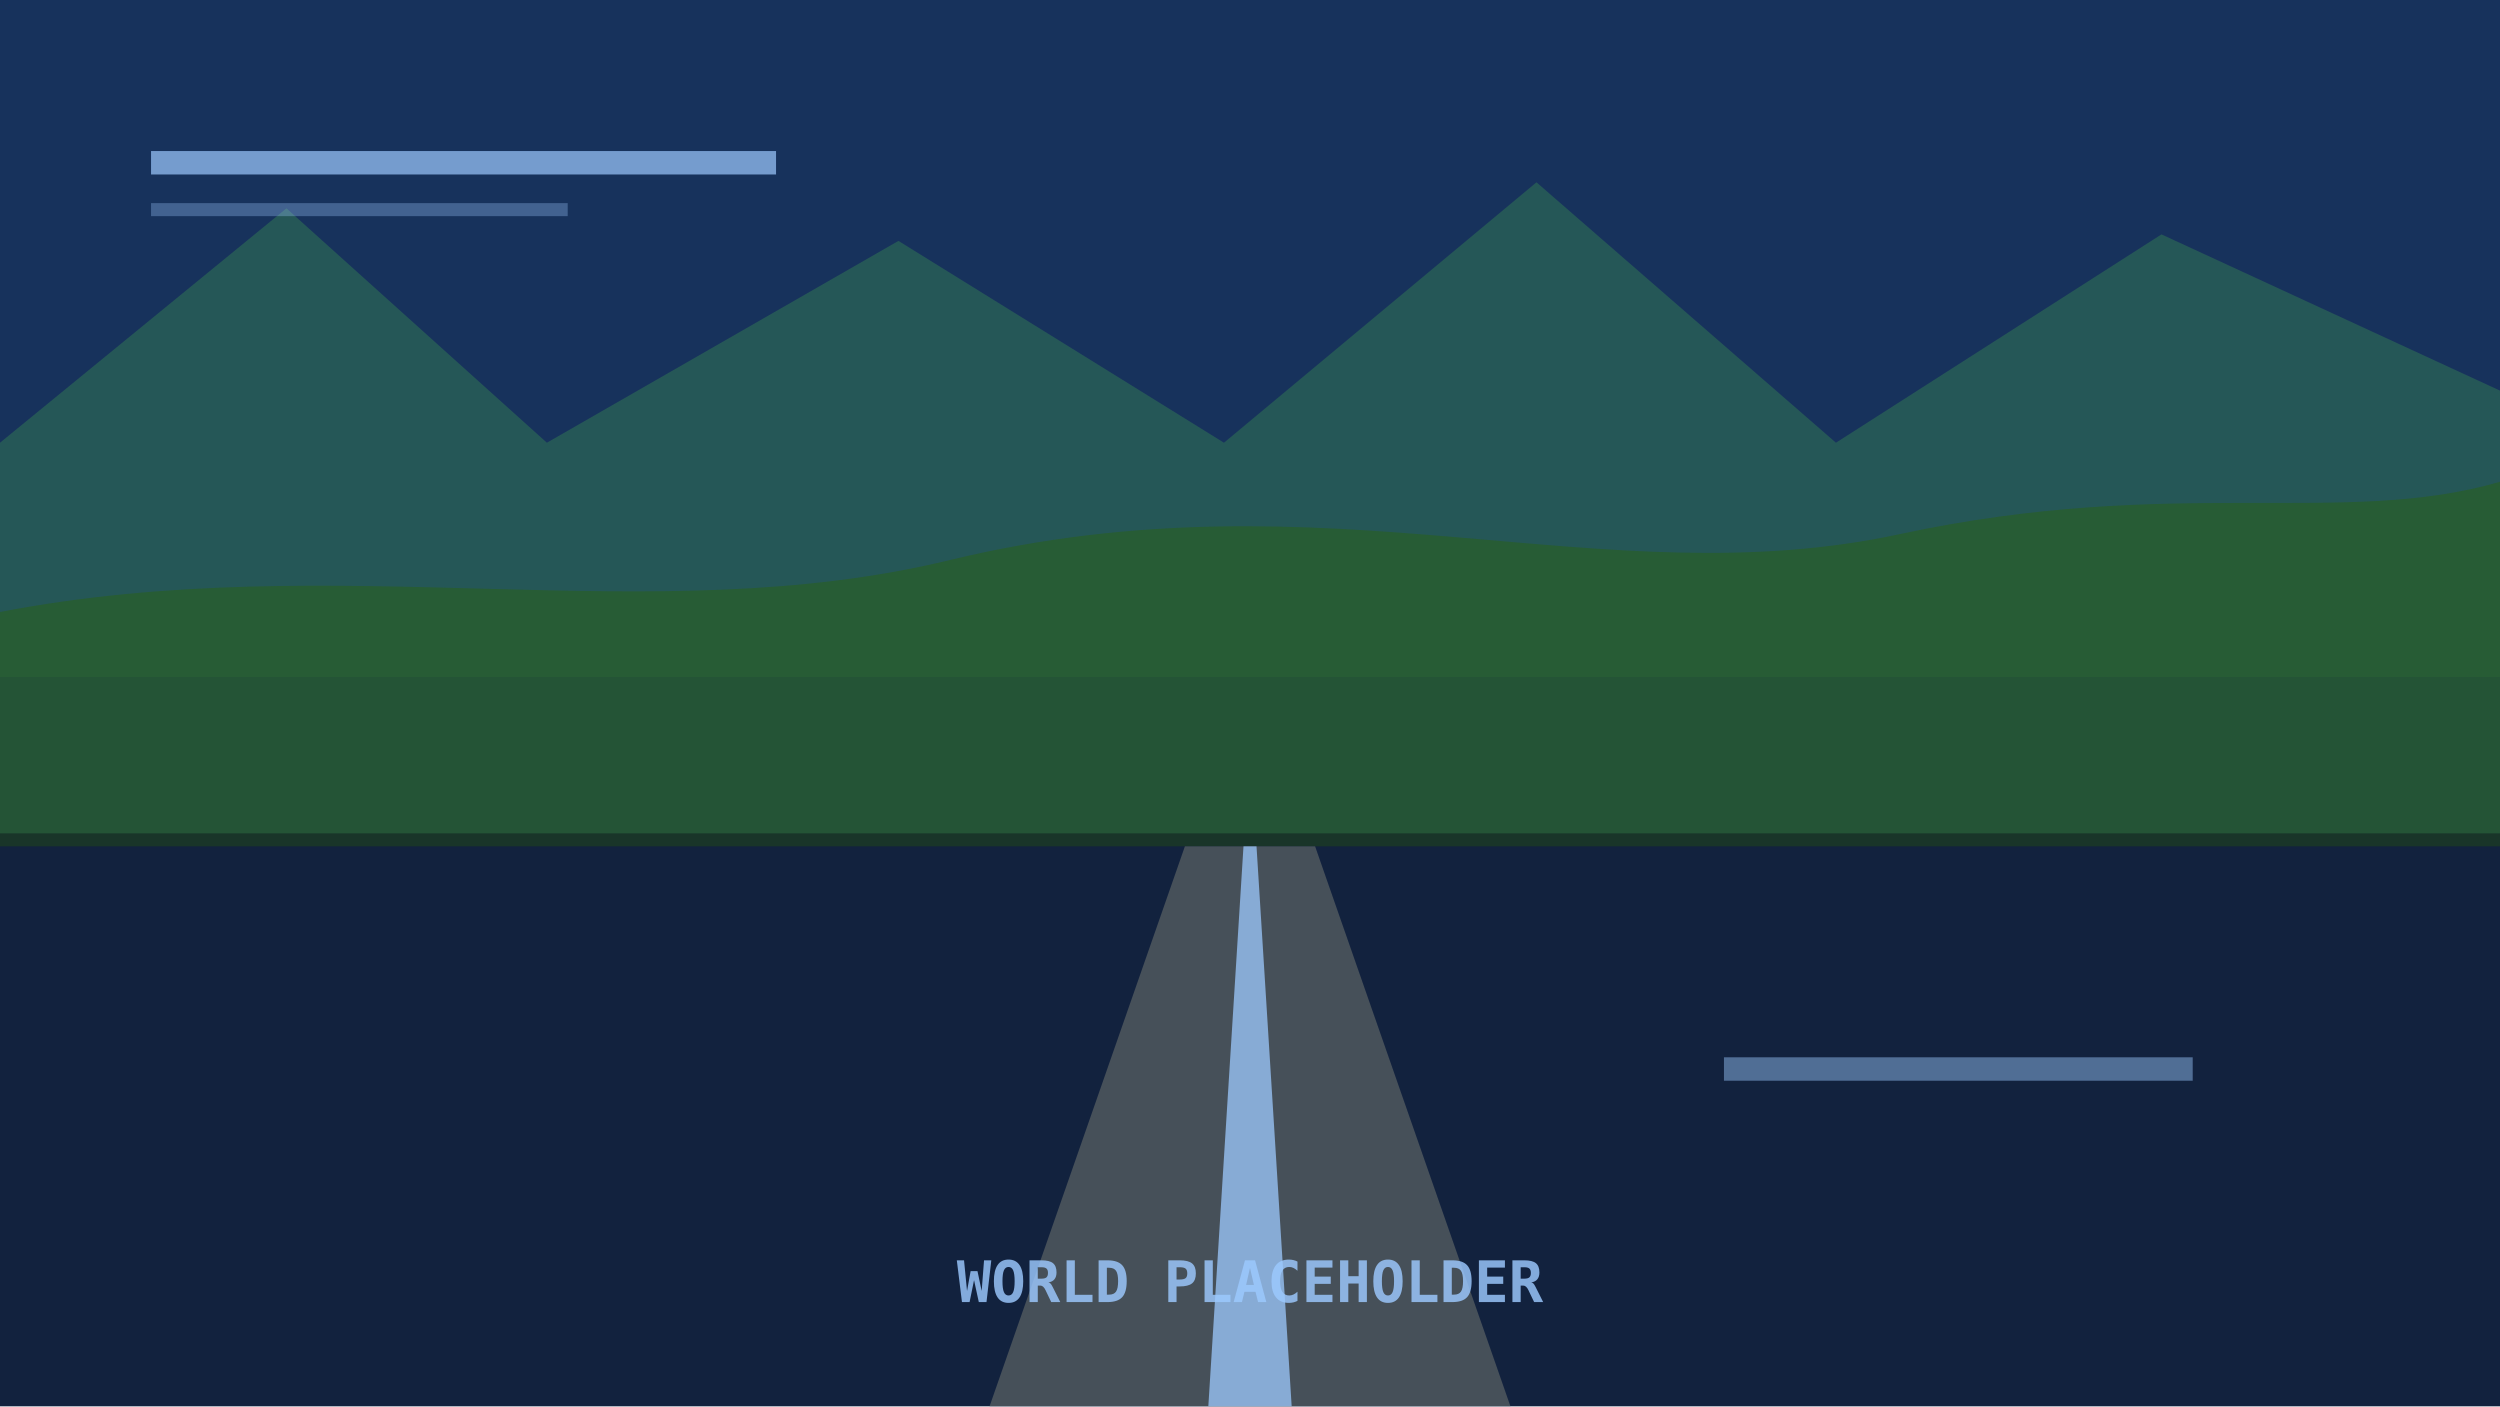
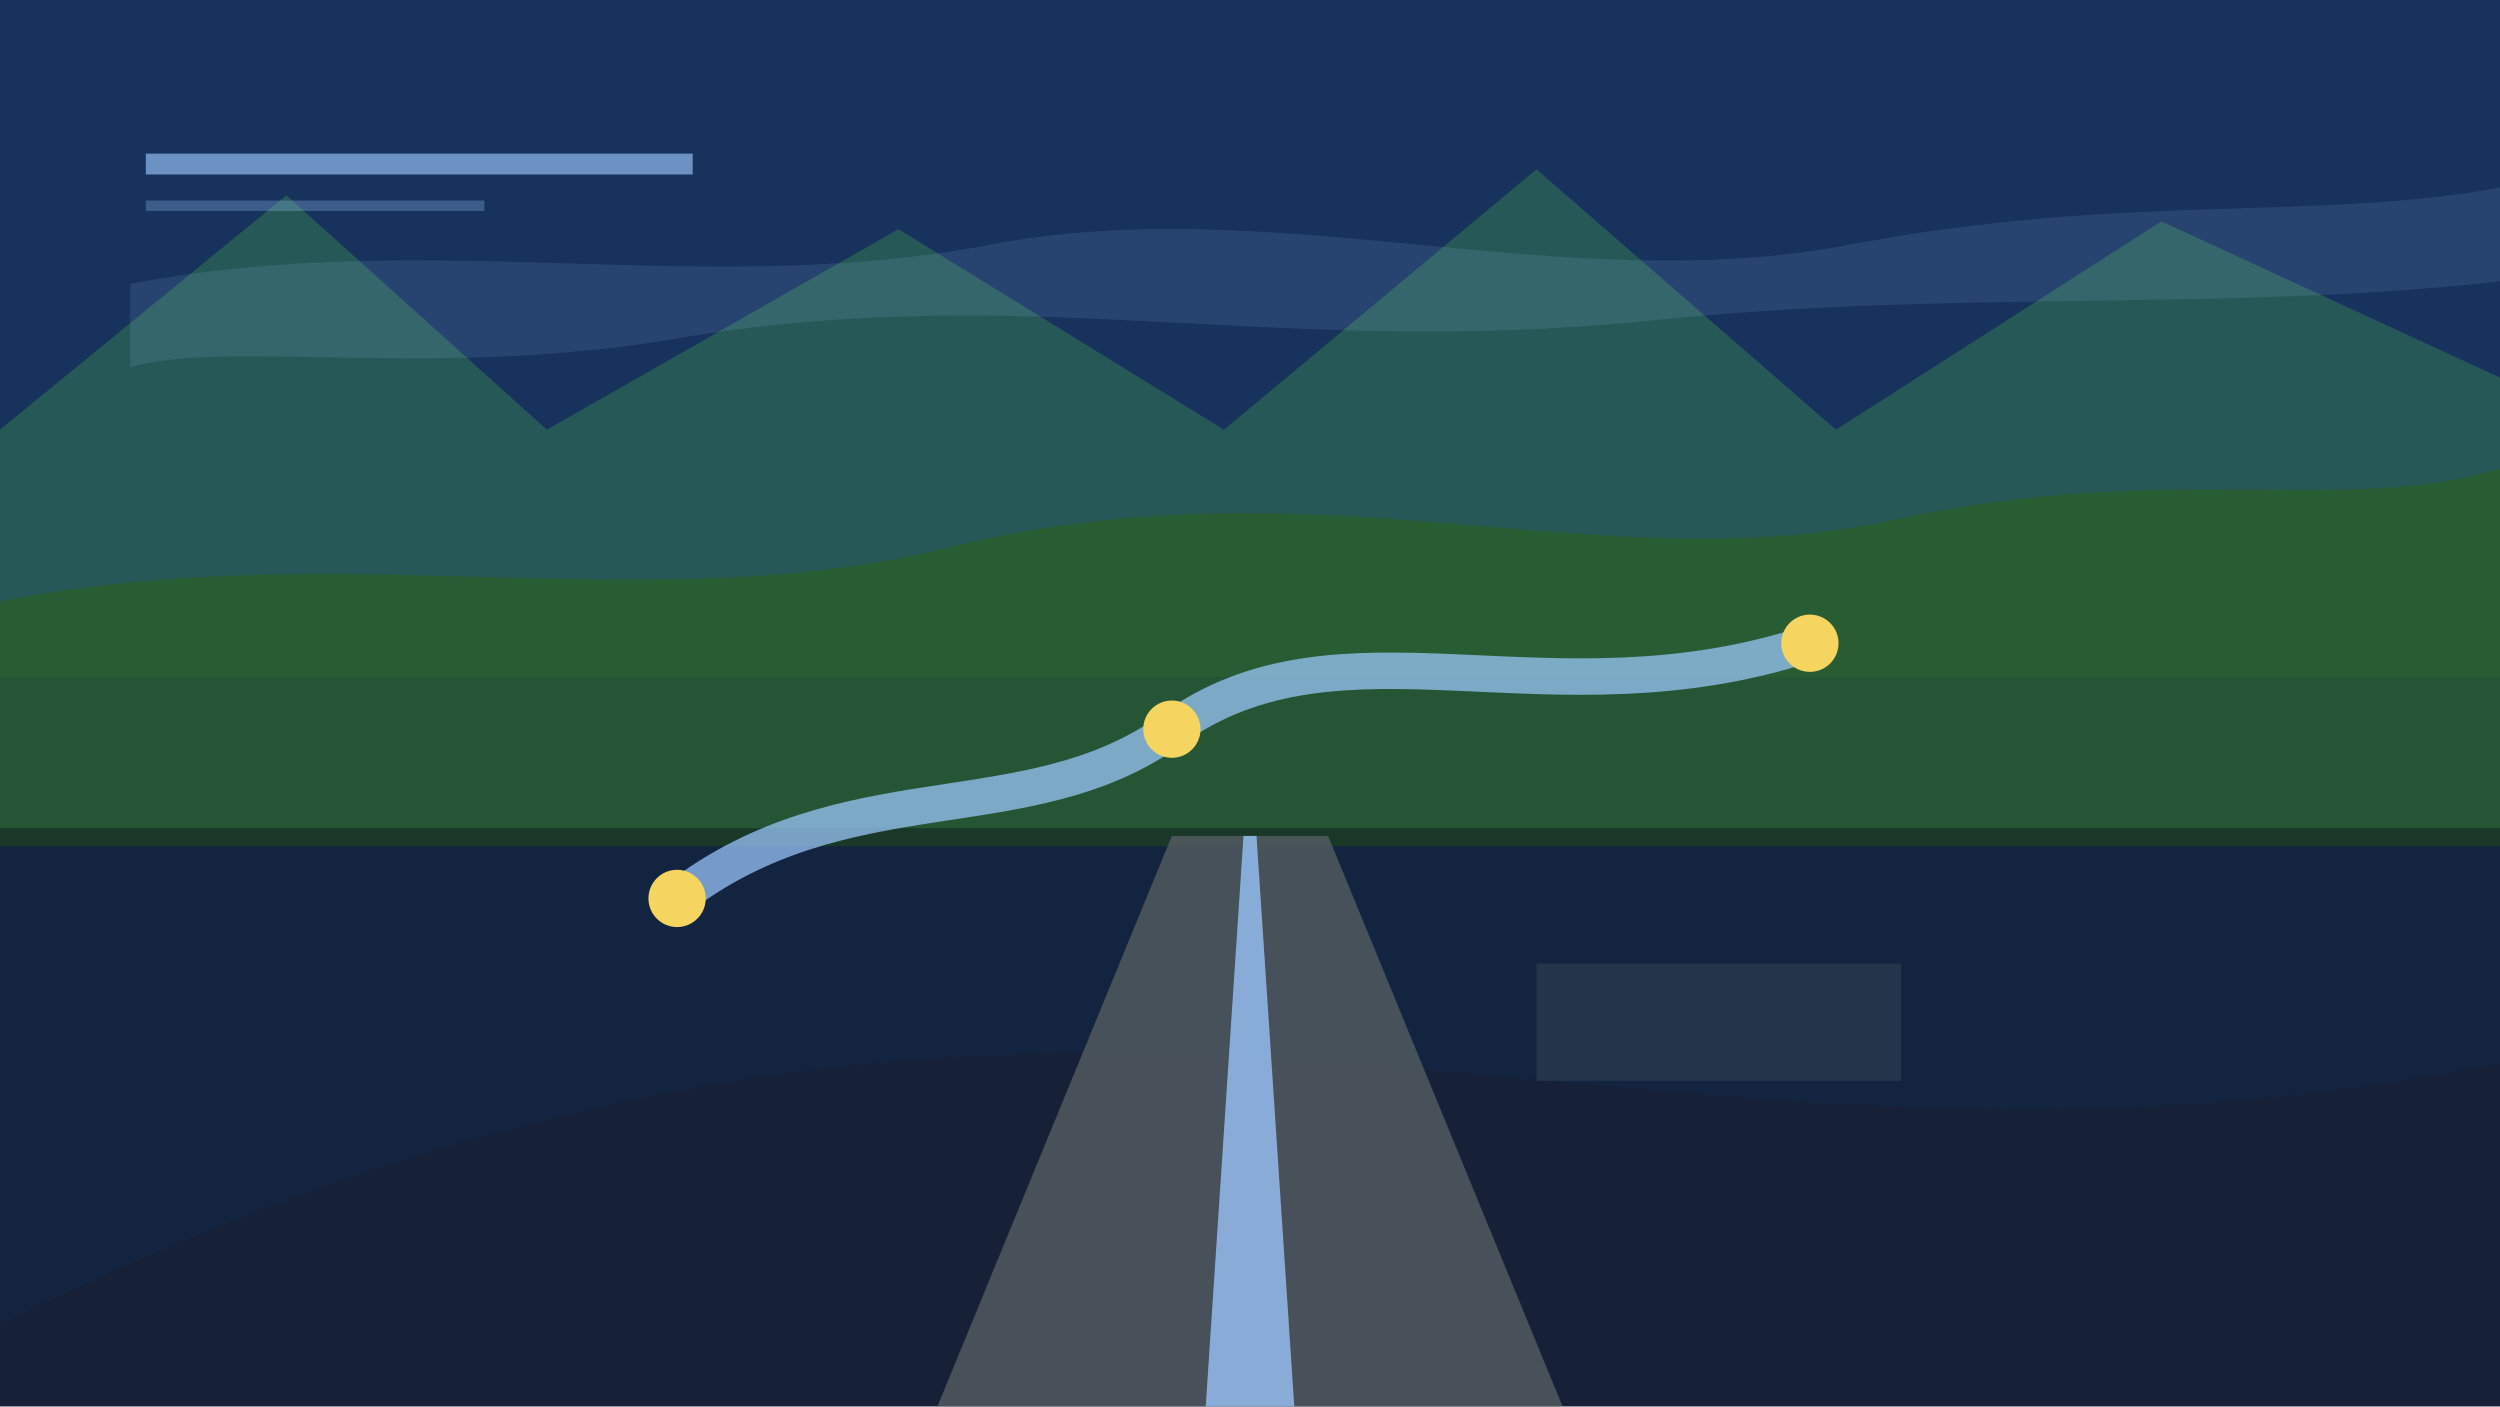
- <svg xmlns="http://www.w3.org/2000/svg" width="1920" height="1080" viewBox="0 0 1920 1080" role="img" aria-label="VibeGear2 placeholder art">
+ <svg xmlns="http://www.w3.org/2000/svg" width="1920" height="1080" viewBox="0 0 1920 1080" role="img" aria-label="world production menu background">
  <rect width="1920" height="1080" fill="#17325c" />
-   <path d="M0 340 L220 160 L420 340 L690 185 L940 340 L1180 140 L1410 340 L1660 180 L1920 300 L1920 520 L0 520 Z" fill="#2f6f54" opacity="0.6" />
-   <path d="M0 470 C260 420 500 486 730 430 C1020 360 1230 460 1460 410 C1670 365 1800 405 1920 370 L1920 650 L0 650 Z" fill="#285d2b" opacity="0.78" />
-   <rect x="0" y="640" width="1920" height="440" fill="#0b1019" opacity="0.45" />
-   <path d="M760 1080 L910 650 L1010 650 L1160 1080 Z" fill="#535b60" opacity="0.8" />
-   <path d="M928 1080 L955 650 L965 650 L992 1080 Z" fill="#9cc9ff" opacity="0.75" />
-   <rect x="116" y="116" width="480" height="18" fill="#9cc9ff" opacity="0.7" />
-   <rect x="116" y="156" width="320" height="10" fill="#9cc9ff" opacity="0.32" />
-   <rect x="1324" y="812" width="360" height="18" fill="#9cc9ff" opacity="0.45" />
-   <text x="960" y="1000" text-anchor="middle" font-family="monospace" font-size="44" font-weight="700" fill="#9cc9ff" opacity="0.82">WORLD PLACEHOLDER</text>
+   <path d="M0 330 L220 150 L420 330 L690 176 L940 330 L1180 130 L1410 330 L1660 170 L1920 290 L1920 520 L0 520 Z" fill="#2f6f54" opacity="0.62" />
+   <path d="M0 462 C260 410 500 478 730 420 C1020 350 1230 450 1460 398 C1670 354 1800 396 1920 360 L1920 650 L0 650 Z" fill="#285d2b" opacity="0.82" />
+   <rect x="0" y="636" width="1920" height="444" fill="#0b1019" opacity="0.42" />
+   <path d="M-120 1080 C260 870 590 790 960 812 C1320 832 1600 902 2040 790 L2040 1080 Z" fill="#172033" opacity="0.72" />
+   <path d="M720 1080 L900 642 L1020 642 L1200 1080 Z" fill="#535b60" opacity="0.82" />
+   <path d="M926 1080 L955 642 L965 642 L994 1080 Z" fill="#9cc9ff" opacity="0.76" />
+   <path d="M100 218 C330 174 540 230 760 188 C980 146 1200 230 1420 188 C1630 148 1780 170 1920 144 L1920 216 C1710 240 1500 222 1270 246 C980 276 790 214 520 260 C330 292 180 260 100 282 Z" fill="#9cc9ff" opacity="0.12" />
+   <rect x="112" y="118" width="420" height="16" fill="#9cc9ff" opacity="0.64" />
+   <rect x="112" y="154" width="260" height="8" fill="#9cc9ff" opacity="0.28" />
+   <path d="M520 690 C650 590 790 640 900 560 C1030 466 1190 560 1390 494" fill="none" stroke="#9cc9ff" stroke-width="28" opacity="0.72" />
+   <circle cx="520" cy="690" r="22" fill="#f5d45f" />
+   <circle cx="900" cy="560" r="22" fill="#f5d45f" />
+   <circle cx="1390" cy="494" r="22" fill="#f5d45f" />
+   <rect x="1180" y="740" width="280" height="90" fill="#26364d" opacity="0.9" />
</svg>
